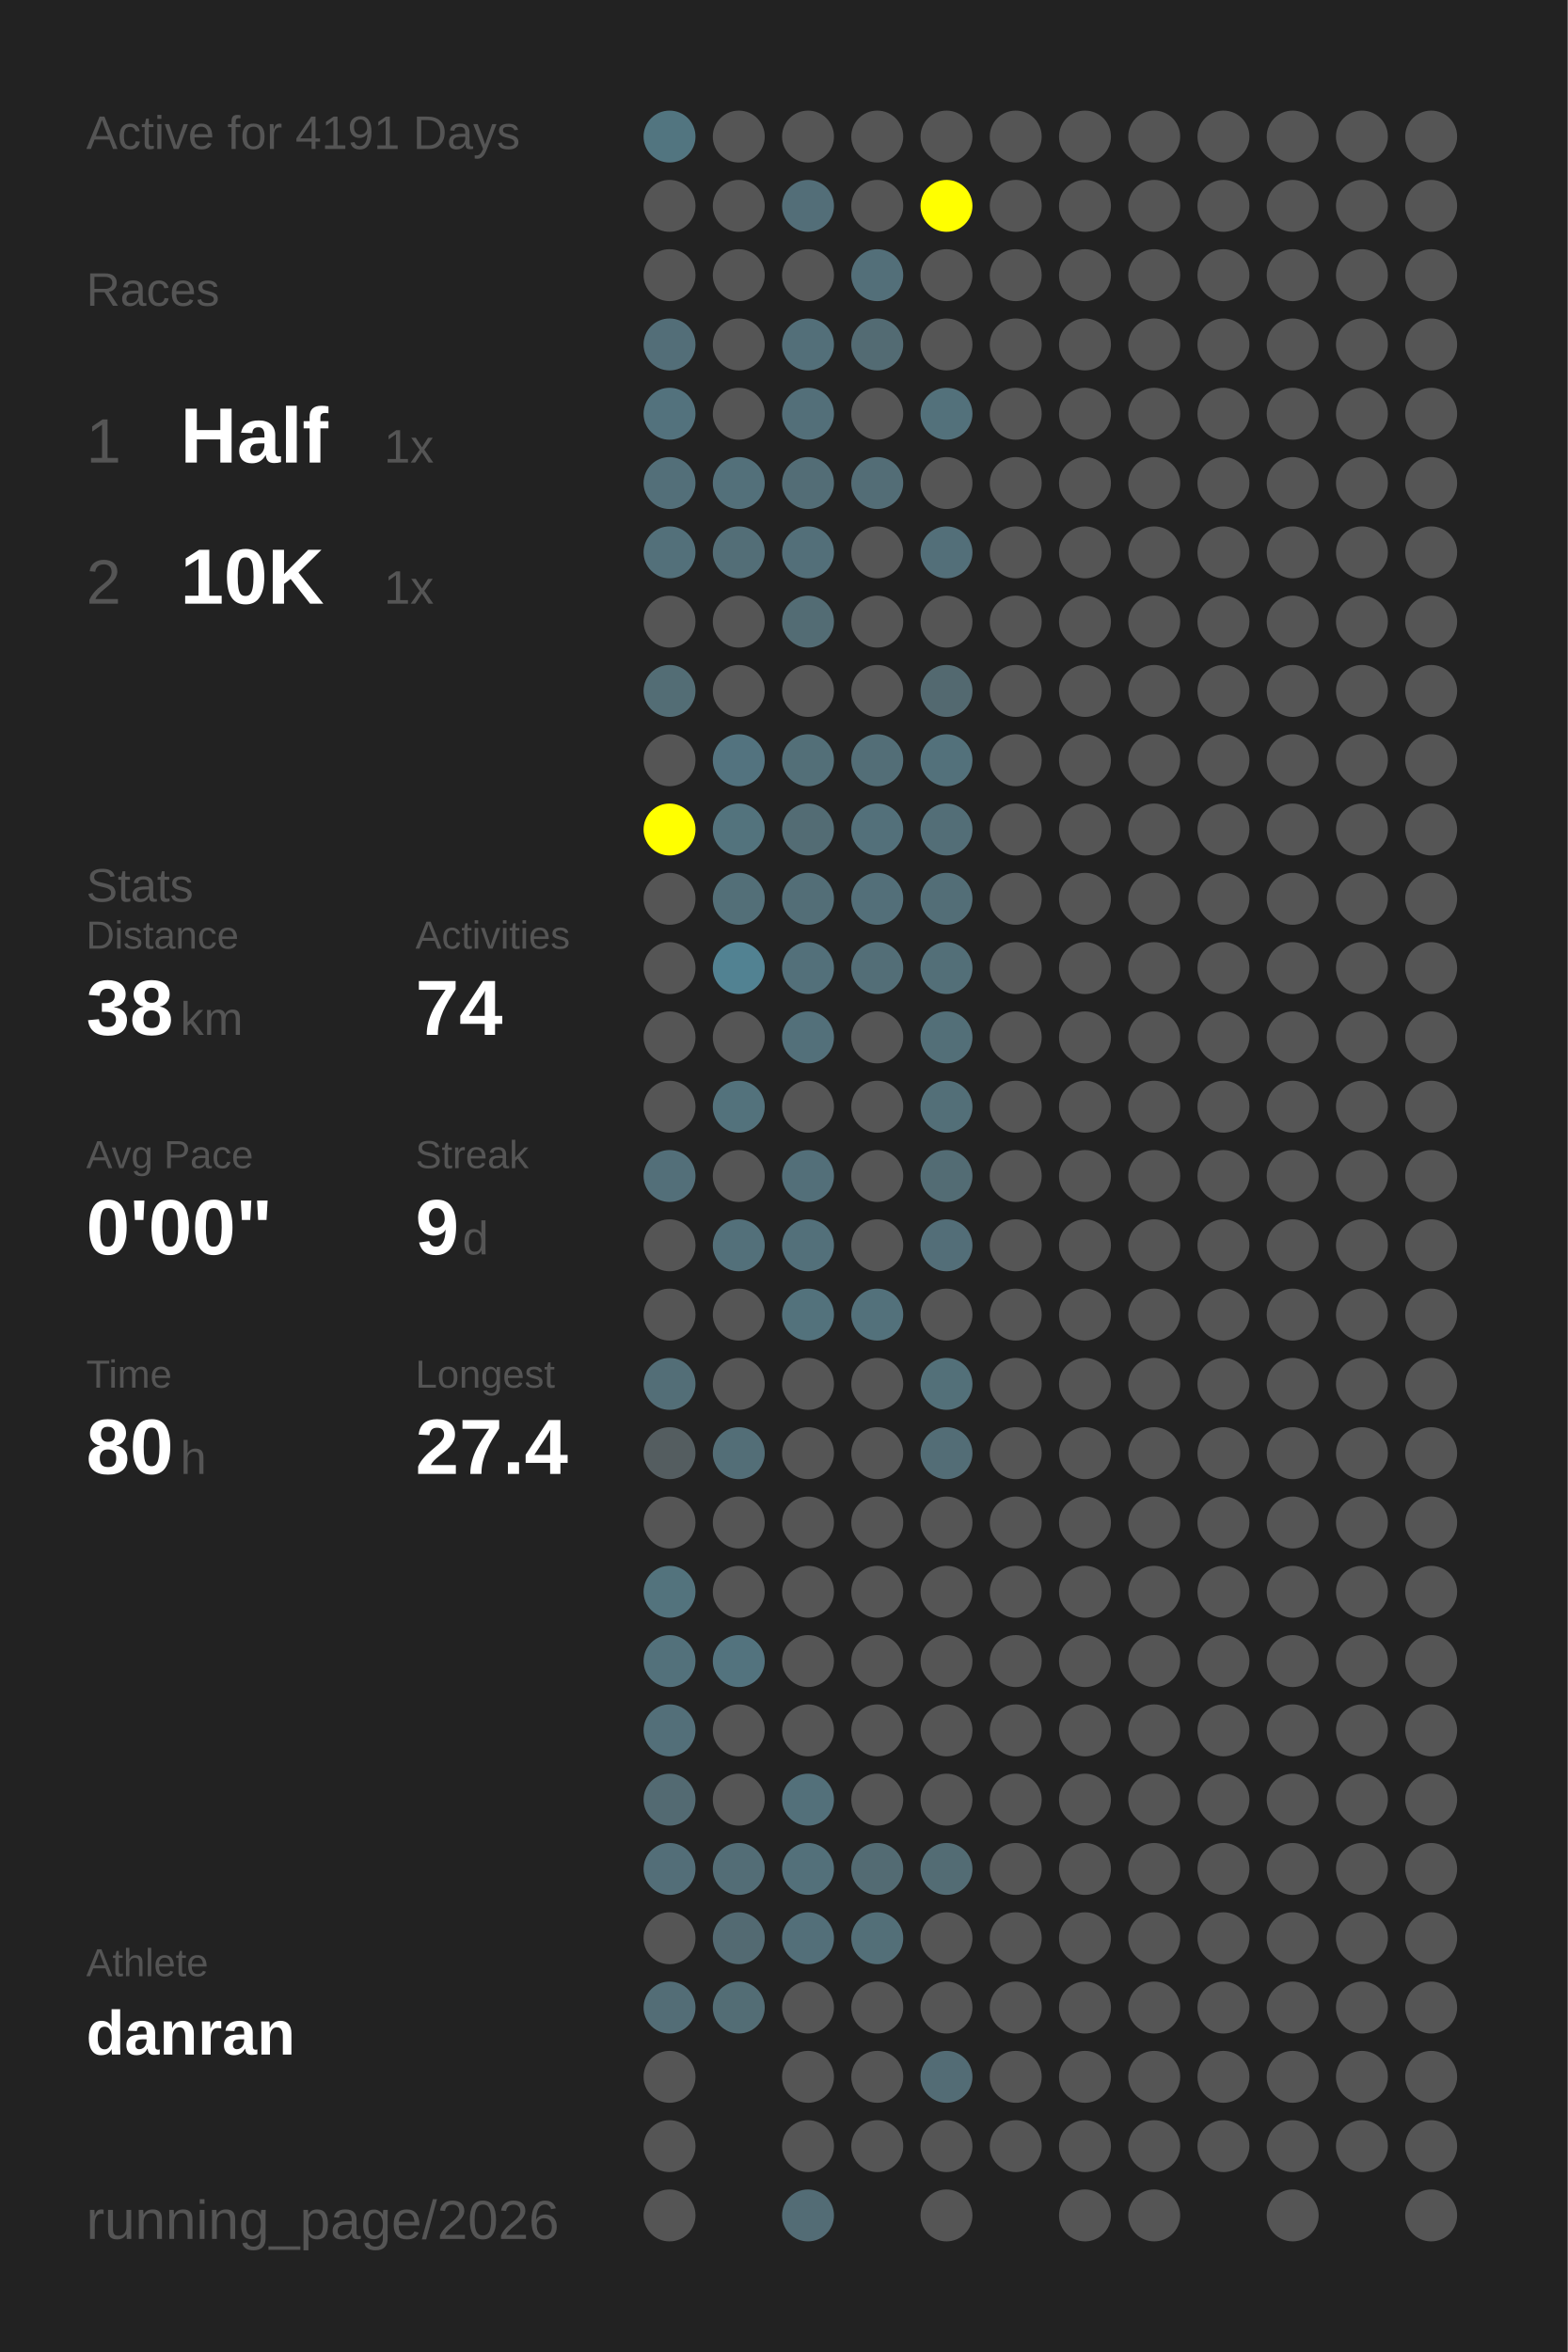
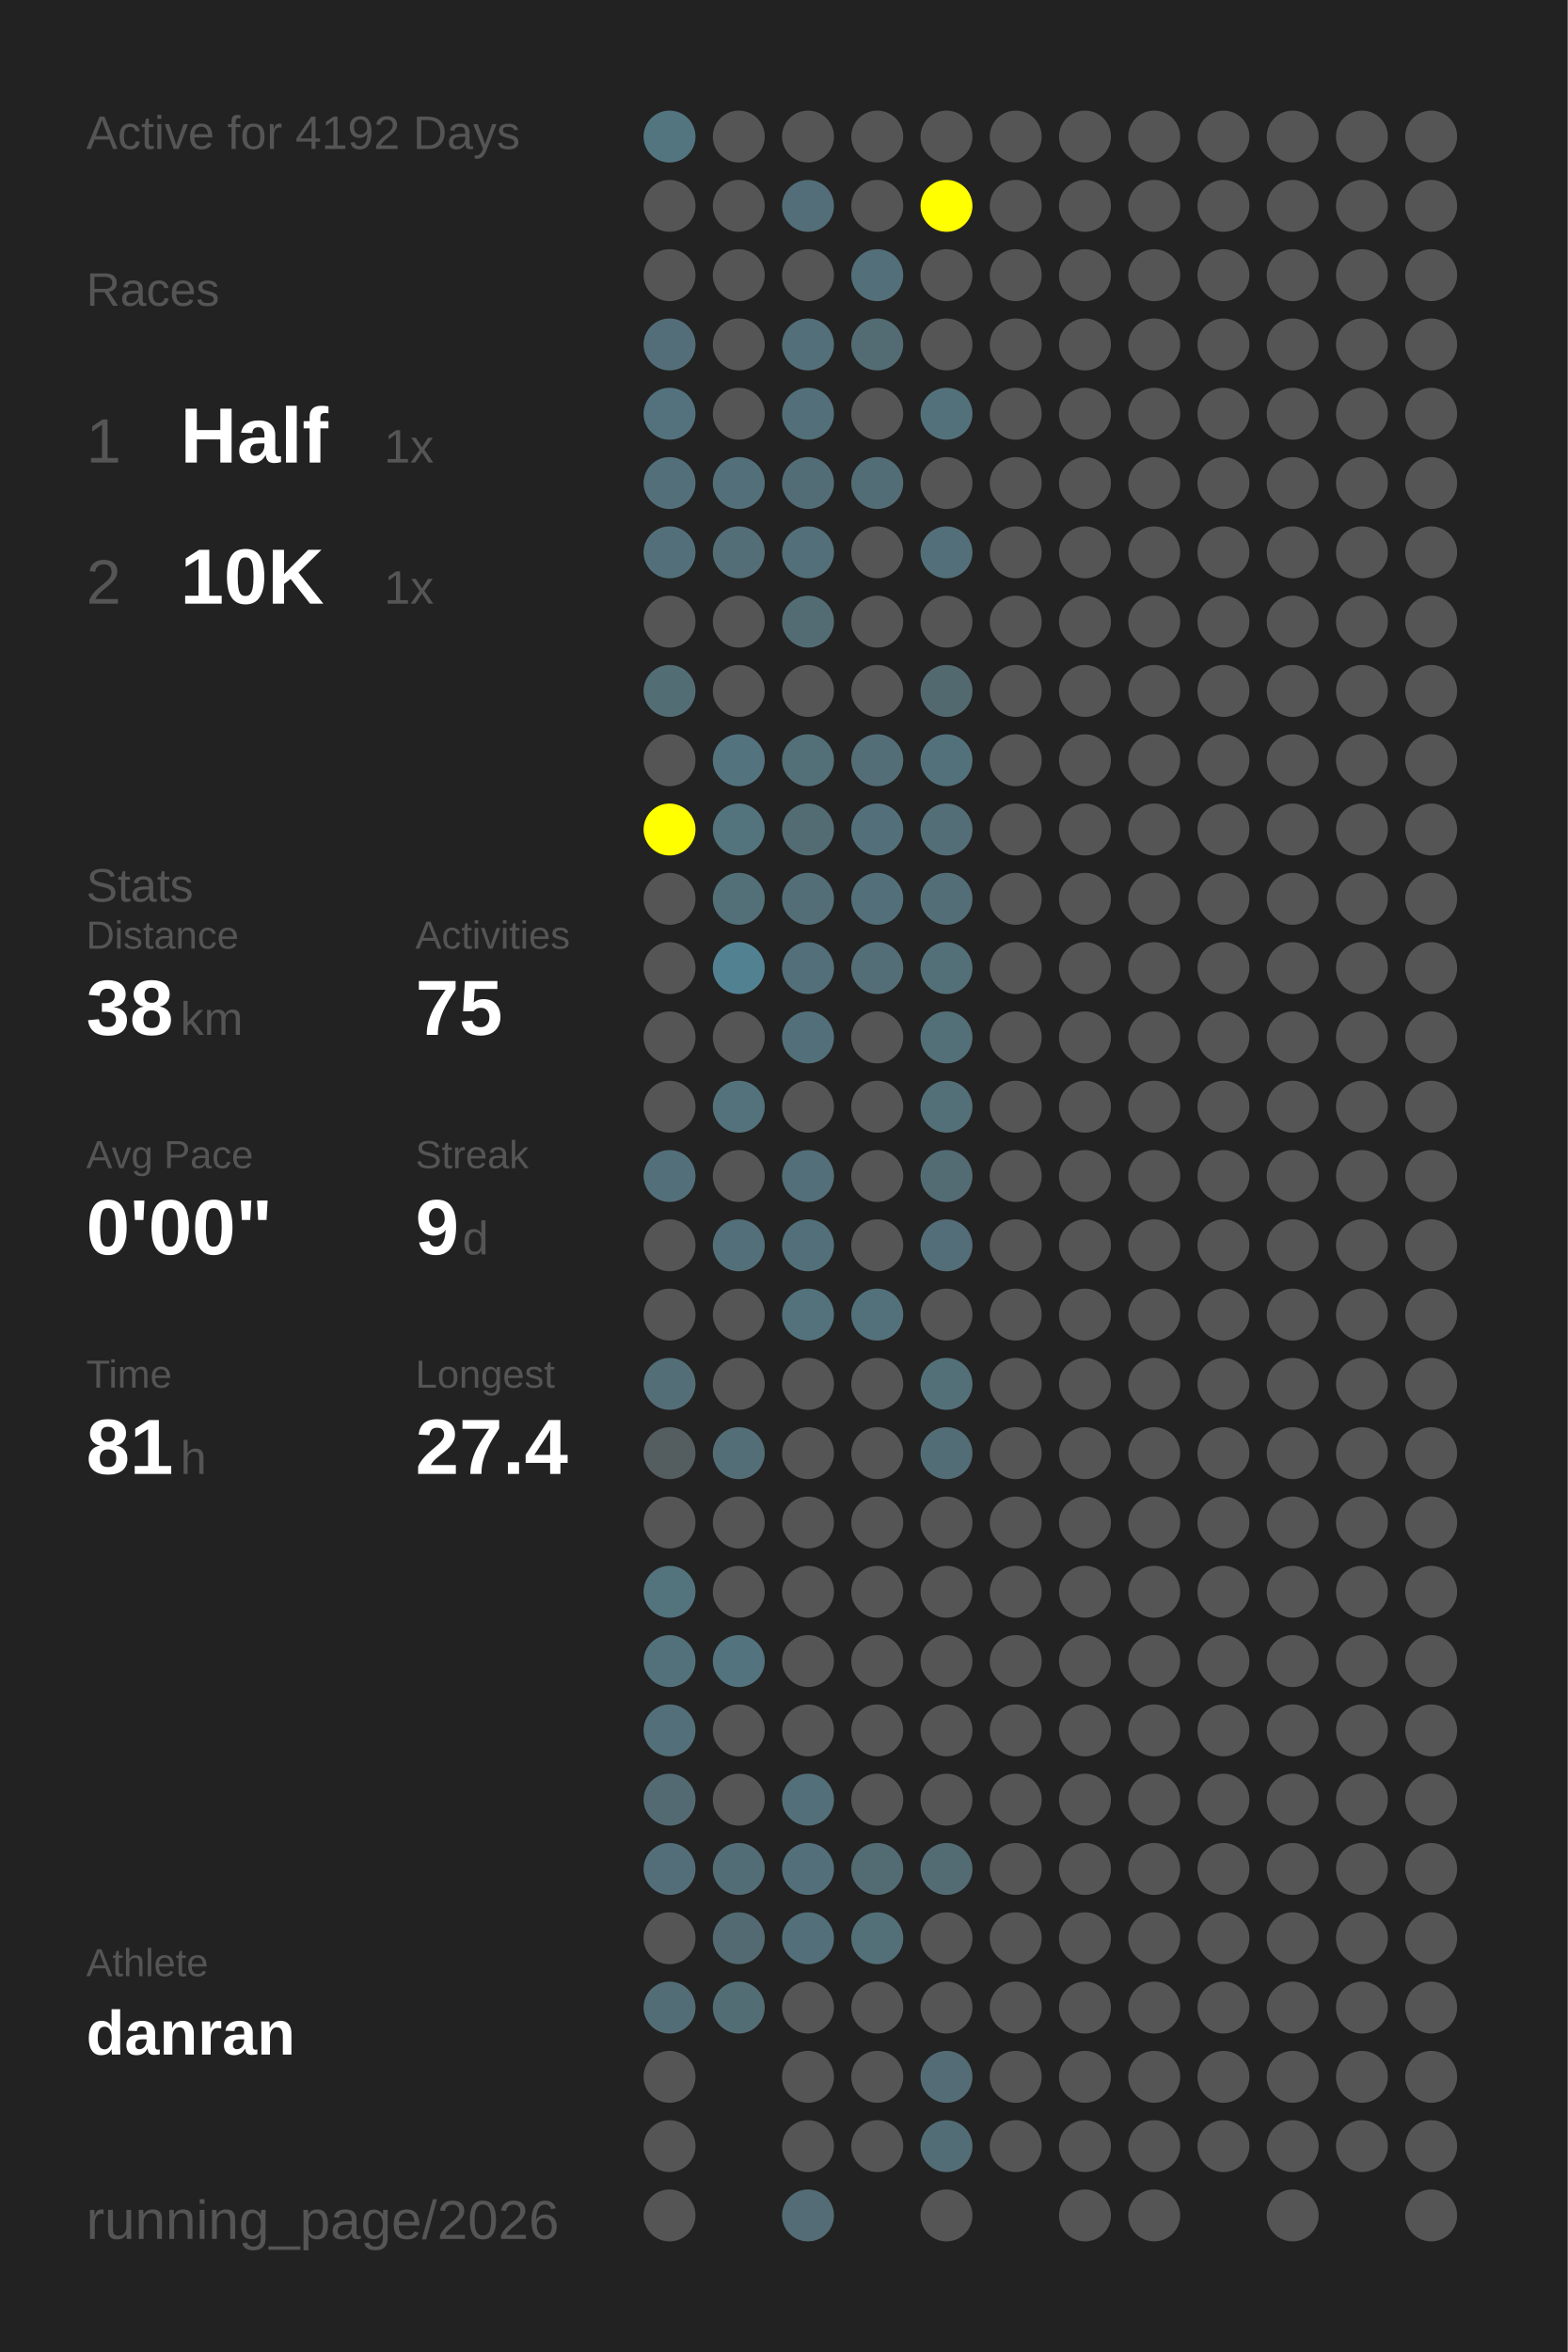
<svg xmlns="http://www.w3.org/2000/svg" baseProfile="full" height="300mm" version="1.1" viewBox="0,0,200,300" width="200mm">
  <defs />
  <rect fill="#222222" height="300" width="200" x="0" y="0" />
-   <text fill="#555555" style="font-size:6px; font-family:Arial;" x="11" y="19">Active for 4191 Days</text>
+   <text fill="#555555" style="font-size:6px; font-family:Arial;" x="11" y="19">Active for 4192 Days</text>
  <text fill="#555555" style="font-size:6px; font-family:Arial;" x="11" y="39">Races</text>
  <text fill="#555555" style="font-size:8px; font-family:Arial;" x="11" y="59">1</text>
  <text fill="#FFFFFF" style="font-size:10px; font-family:Arial; font-weight:bold;" x="23" y="59">Half</text>
  <text fill="#555555" style="font-size:6px; font-family:Arial;" x="49" y="59">1x</text>
  <text fill="#555555" style="font-size:8px; font-family:Arial;" x="11" y="77">2</text>
  <text fill="#FFFFFF" style="font-size:10px; font-family:Arial; font-weight:bold;" x="23" y="77">10K</text>
  <text fill="#555555" style="font-size:6px; font-family:Arial;" x="49" y="77">1x</text>
  <text fill="#555555" style="font-size:6px; font-family:Arial;" x="11" y="115">Stats</text>
  <text fill="#555555" style="font-size:5px; font-family:Arial;" x="11" y="121">Distance</text>
  <text fill="#FFFFFF" style="font-size:10px; font-family:Arial; font-weight:bold;" x="11" y="132">38</text>
  <text fill="#555555" style="font-size:6px; font-family:Arial;" x="23" y="132">km</text>
  <text fill="#555555" style="font-size:5px; font-family:Arial;" x="53" y="121">Activities</text>
-   <text fill="#FFFFFF" style="font-size:10px; font-family:Arial; font-weight:bold;" x="53" y="132">74</text>
+   <text fill="#FFFFFF" style="font-size:10px; font-family:Arial; font-weight:bold;" x="53" y="132">75</text>
  <text fill="#555555" style="font-size:5px; font-family:Arial;" x="11" y="149">Avg Pace</text>
  <text fill="#FFFFFF" style="font-size:10px; font-family:Arial; font-weight:bold;" x="11" y="160">0'00"</text>
  <text fill="#555555" style="font-size:5px; font-family:Arial;" x="53" y="149">Streak</text>
  <text fill="#FFFFFF" style="font-size:10px; font-family:Arial; font-weight:bold;" x="53" y="160">9</text>
  <text fill="#555555" style="font-size:6px; font-family:Arial;" x="59" y="160">d</text>
  <text fill="#555555" style="font-size:5px; font-family:Arial;" x="11" y="177">Time</text>
-   <text fill="#FFFFFF" style="font-size:10px; font-family:Arial; font-weight:bold;" x="11" y="188">80</text>
+   <text fill="#FFFFFF" style="font-size:10px; font-family:Arial; font-weight:bold;" x="11" y="188">81</text>
  <text fill="#555555" style="font-size:6px; font-family:Arial;" x="23" y="188">h</text>
  <text fill="#555555" style="font-size:5px; font-family:Arial;" x="53" y="177">Longest</text>
  <text fill="#FFFFFF" style="font-size:10px; font-family:Arial; font-weight:bold;" x="53" y="188">27.4</text>
  <text fill="#555555" style="font-size:5px; font-family:Arial;" x="11" y="252.065">Athlete</text>
  <text fill="#FFFFFF" style="font-size:8px; font-family:Arial; font-weight:bold;" x="11" y="262.065">danran</text>
  <text fill="#555555" style="font-size:7px; font-family:Arial;" x="11" y="285.581">running_page/2026</text>
  <circle cx="85.417" cy="17.419" fill="#527580" r="3.312" />
  <circle cx="85.417" cy="26.258" fill="#555555" r="3.312" />
  <circle cx="85.417" cy="35.097" fill="#555555" r="3.312" />
  <circle cx="85.417" cy="43.935" fill="#536e78" r="3.312" />
  <circle cx="85.417" cy="52.774" fill="#53727d" r="3.312" />
  <circle cx="85.417" cy="61.613" fill="#536f79" r="3.312" />
  <circle cx="85.417" cy="70.452" fill="#53707a" r="3.312" />
  <circle cx="85.417" cy="79.29" fill="#555555" r="3.312" />
  <circle cx="85.417" cy="88.129" fill="#536d75" r="3.312" />
  <circle cx="85.417" cy="96.968" fill="#555555" r="3.312" />
  <circle cx="85.417" cy="105.806" fill="#FFFF00" r="3.312" />
  <circle cx="85.417" cy="114.645" fill="#555555" r="3.312" />
  <circle cx="85.417" cy="123.484" fill="#555555" r="3.312" />
  <circle cx="85.417" cy="132.323" fill="#555555" r="3.312" />
  <circle cx="85.417" cy="141.161" fill="#555555" r="3.312" />
  <circle cx="85.417" cy="150" fill="#536f79" r="3.312" />
  <circle cx="85.417" cy="158.839" fill="#555555" r="3.312" />
  <circle cx="85.417" cy="167.677" fill="#555555" r="3.312" />
  <circle cx="85.417" cy="176.516" fill="#536e77" r="3.312" />
  <circle cx="85.417" cy="185.355" fill="#545d60" r="3.312" />
  <circle cx="85.417" cy="194.194" fill="#555555" r="3.312" />
  <circle cx="85.417" cy="203.032" fill="#53737d" r="3.312" />
  <circle cx="85.417" cy="211.871" fill="#53717b" r="3.312" />
  <circle cx="85.417" cy="220.71" fill="#536f79" r="3.312" />
  <circle cx="85.417" cy="229.548" fill="#536a72" r="3.312" />
  <circle cx="85.417" cy="238.387" fill="#536e78" r="3.312" />
  <circle cx="85.417" cy="247.226" fill="#555555" r="3.312" />
  <circle cx="85.417" cy="256.065" fill="#536d76" r="3.312" />
  <circle cx="85.417" cy="264.903" fill="#555555" r="3.312" />
  <circle cx="85.417" cy="273.742" fill="#555555" r="3.312" />
  <circle cx="85.417" cy="282.581" fill="#555555" r="3.312" />
  <circle cx="94.25" cy="17.419" fill="#555555" r="3.312" />
  <circle cx="94.25" cy="26.258" fill="#555555" r="3.312" />
  <circle cx="94.25" cy="35.097" fill="#555555" r="3.312" />
  <circle cx="94.25" cy="43.935" fill="#555555" r="3.312" />
  <circle cx="94.25" cy="52.774" fill="#555555" r="3.312" />
  <circle cx="94.25" cy="61.613" fill="#53707a" r="3.312" />
  <circle cx="94.25" cy="70.452" fill="#536e77" r="3.312" />
  <circle cx="94.25" cy="79.29" fill="#555555" r="3.312" />
  <circle cx="94.25" cy="88.129" fill="#555555" r="3.312" />
  <circle cx="94.25" cy="96.968" fill="#53737f" r="3.312" />
  <circle cx="94.25" cy="105.806" fill="#53737d" r="3.312" />
  <circle cx="94.25" cy="114.645" fill="#536f78" r="3.312" />
  <circle cx="94.25" cy="123.484" fill="#528292" r="3.312" />
  <circle cx="94.25" cy="132.323" fill="#555555" r="3.312" />
  <circle cx="94.25" cy="141.161" fill="#53727c" r="3.312" />
  <circle cx="94.25" cy="150" fill="#555555" r="3.312" />
  <circle cx="94.25" cy="158.839" fill="#53707a" r="3.312" />
  <circle cx="94.25" cy="167.677" fill="#555555" r="3.312" />
  <circle cx="94.25" cy="176.516" fill="#555555" r="3.312" />
  <circle cx="94.25" cy="185.355" fill="#536e77" r="3.312" />
  <circle cx="94.25" cy="194.194" fill="#555555" r="3.312" />
  <circle cx="94.25" cy="203.032" fill="#555555" r="3.312" />
  <circle cx="94.25" cy="211.871" fill="#53737e" r="3.312" />
  <circle cx="94.25" cy="220.71" fill="#555555" r="3.312" />
  <circle cx="94.25" cy="229.548" fill="#555555" r="3.312" />
  <circle cx="94.25" cy="238.387" fill="#536d76" r="3.312" />
  <circle cx="94.25" cy="247.226" fill="#536a72" r="3.312" />
  <circle cx="94.25" cy="256.065" fill="#536d75" r="3.312" />
  <circle cx="103.083" cy="17.419" fill="#555555" r="3.312" />
  <circle cx="103.083" cy="26.258" fill="#536e78" r="3.312" />
  <circle cx="103.083" cy="35.097" fill="#555555" r="3.312" />
  <circle cx="103.083" cy="43.935" fill="#536f79" r="3.312" />
  <circle cx="103.083" cy="52.774" fill="#536f79" r="3.312" />
  <circle cx="103.083" cy="61.613" fill="#536d76" r="3.312" />
  <circle cx="103.083" cy="70.452" fill="#536f79" r="3.312" />
  <circle cx="103.083" cy="79.29" fill="#536c74" r="3.312" />
  <circle cx="103.083" cy="88.129" fill="#555555" r="3.312" />
  <circle cx="103.083" cy="96.968" fill="#536f78" r="3.312" />
  <circle cx="103.083" cy="105.806" fill="#536c74" r="3.312" />
  <circle cx="103.083" cy="114.645" fill="#536e77" r="3.312" />
  <circle cx="103.083" cy="123.484" fill="#53707a" r="3.312" />
  <circle cx="103.083" cy="132.323" fill="#53707a" r="3.312" />
  <circle cx="103.083" cy="141.161" fill="#555555" r="3.312" />
  <circle cx="103.083" cy="150" fill="#536f79" r="3.312" />
  <circle cx="103.083" cy="158.839" fill="#53707a" r="3.312" />
  <circle cx="103.083" cy="167.677" fill="#53727c" r="3.312" />
  <circle cx="103.083" cy="176.516" fill="#555555" r="3.312" />
  <circle cx="103.083" cy="185.355" fill="#555555" r="3.312" />
  <circle cx="103.083" cy="194.194" fill="#555555" r="3.312" />
  <circle cx="103.083" cy="203.032" fill="#555555" r="3.312" />
  <circle cx="103.083" cy="211.871" fill="#555555" r="3.312" />
  <circle cx="103.083" cy="220.71" fill="#555555" r="3.312" />
  <circle cx="103.083" cy="229.548" fill="#53707a" r="3.312" />
  <circle cx="103.083" cy="238.387" fill="#53707a" r="3.312" />
  <circle cx="103.083" cy="247.226" fill="#536f79" r="3.312" />
  <circle cx="103.083" cy="256.065" fill="#555555" r="3.312" />
  <circle cx="103.083" cy="264.903" fill="#555555" r="3.312" />
  <circle cx="103.083" cy="273.742" fill="#555555" r="3.312" />
  <circle cx="103.083" cy="282.581" fill="#536c75" r="3.312" />
  <circle cx="111.917" cy="17.419" fill="#555555" r="3.312" />
  <circle cx="111.917" cy="26.258" fill="#555555" r="3.312" />
  <circle cx="111.917" cy="35.097" fill="#536f79" r="3.312" />
  <circle cx="111.917" cy="43.935" fill="#536b73" r="3.312" />
  <circle cx="111.917" cy="52.774" fill="#555555" r="3.312" />
  <circle cx="111.917" cy="61.613" fill="#536d76" r="3.312" />
  <circle cx="111.917" cy="70.452" fill="#555555" r="3.312" />
  <circle cx="111.917" cy="79.29" fill="#555555" r="3.312" />
  <circle cx="111.917" cy="88.129" fill="#555555" r="3.312" />
  <circle cx="111.917" cy="96.968" fill="#536e77" r="3.312" />
  <circle cx="111.917" cy="105.806" fill="#53707a" r="3.312" />
  <circle cx="111.917" cy="114.645" fill="#536f79" r="3.312" />
  <circle cx="111.917" cy="123.484" fill="#536e77" r="3.312" />
  <circle cx="111.917" cy="132.323" fill="#555555" r="3.312" />
  <circle cx="111.917" cy="141.161" fill="#555555" r="3.312" />
  <circle cx="111.917" cy="150" fill="#555555" r="3.312" />
  <circle cx="111.917" cy="158.839" fill="#555555" r="3.312" />
  <circle cx="111.917" cy="167.677" fill="#53717b" r="3.312" />
  <circle cx="111.917" cy="176.516" fill="#555555" r="3.312" />
  <circle cx="111.917" cy="185.355" fill="#555555" r="3.312" />
  <circle cx="111.917" cy="194.194" fill="#555555" r="3.312" />
  <circle cx="111.917" cy="203.032" fill="#555555" r="3.312" />
  <circle cx="111.917" cy="211.871" fill="#555555" r="3.312" />
  <circle cx="111.917" cy="220.71" fill="#555555" r="3.312" />
  <circle cx="111.917" cy="229.548" fill="#555555" r="3.312" />
  <circle cx="111.917" cy="238.387" fill="#536b73" r="3.312" />
  <circle cx="111.917" cy="247.226" fill="#536f78" r="3.312" />
  <circle cx="111.917" cy="256.065" fill="#555555" r="3.312" />
  <circle cx="111.917" cy="264.903" fill="#555555" r="3.312" />
  <circle cx="111.917" cy="273.742" fill="#555555" r="3.312" />
  <circle cx="120.75" cy="17.419" fill="#555555" r="3.312" />
  <circle cx="120.75" cy="26.258" fill="#FFFF00" r="3.312" />
  <circle cx="120.75" cy="35.097" fill="#555555" r="3.312" />
  <circle cx="120.75" cy="43.935" fill="#555555" r="3.312" />
  <circle cx="120.75" cy="52.774" fill="#53717b" r="3.312" />
  <circle cx="120.75" cy="61.613" fill="#555555" r="3.312" />
  <circle cx="120.75" cy="70.452" fill="#536f79" r="3.312" />
  <circle cx="120.75" cy="79.29" fill="#555555" r="3.312" />
  <circle cx="120.75" cy="88.129" fill="#536970" r="3.312" />
  <circle cx="120.75" cy="96.968" fill="#53717b" r="3.312" />
  <circle cx="120.75" cy="105.806" fill="#536e77" r="3.312" />
  <circle cx="120.75" cy="114.645" fill="#536e77" r="3.312" />
  <circle cx="120.75" cy="123.484" fill="#536f78" r="3.312" />
  <circle cx="120.75" cy="132.323" fill="#536f78" r="3.312" />
  <circle cx="120.75" cy="141.161" fill="#536f78" r="3.312" />
  <circle cx="120.75" cy="150" fill="#536c74" r="3.312" />
  <circle cx="120.75" cy="158.839" fill="#536e78" r="3.312" />
  <circle cx="120.75" cy="167.677" fill="#555555" r="3.312" />
  <circle cx="120.75" cy="176.516" fill="#537079" r="3.312" />
  <circle cx="120.75" cy="185.355" fill="#536d76" r="3.312" />
  <circle cx="120.75" cy="194.194" fill="#555555" r="3.312" />
  <circle cx="120.75" cy="203.032" fill="#555555" r="3.312" />
  <circle cx="120.75" cy="211.871" fill="#555555" r="3.312" />
  <circle cx="120.75" cy="220.71" fill="#555555" r="3.312" />
  <circle cx="120.75" cy="229.548" fill="#555555" r="3.312" />
  <circle cx="120.75" cy="238.387" fill="#536c74" r="3.312" />
  <circle cx="120.75" cy="247.226" fill="#555555" r="3.312" />
  <circle cx="120.75" cy="256.065" fill="#555555" r="3.312" />
  <circle cx="120.75" cy="264.903" fill="#536c75" r="3.312" />
-   <circle cx="120.75" cy="273.742" fill="#555555" r="3.312" />
+   <circle cx="120.75" cy="273.742" fill="#536d76" r="3.312" />
  <circle cx="120.75" cy="282.581" fill="#555555" r="3.312" />
  <circle cx="129.583" cy="17.419" fill="#555555" r="3.312" />
  <circle cx="129.583" cy="26.258" fill="#555555" r="3.312" />
  <circle cx="129.583" cy="35.097" fill="#555555" r="3.312" />
  <circle cx="129.583" cy="43.935" fill="#555555" r="3.312" />
  <circle cx="129.583" cy="52.774" fill="#555555" r="3.312" />
  <circle cx="129.583" cy="61.613" fill="#555555" r="3.312" />
  <circle cx="129.583" cy="70.452" fill="#555555" r="3.312" />
  <circle cx="129.583" cy="79.29" fill="#555555" r="3.312" />
  <circle cx="129.583" cy="88.129" fill="#555555" r="3.312" />
  <circle cx="129.583" cy="96.968" fill="#555555" r="3.312" />
  <circle cx="129.583" cy="105.806" fill="#555555" r="3.312" />
  <circle cx="129.583" cy="114.645" fill="#555555" r="3.312" />
  <circle cx="129.583" cy="123.484" fill="#555555" r="3.312" />
  <circle cx="129.583" cy="132.323" fill="#555555" r="3.312" />
  <circle cx="129.583" cy="141.161" fill="#555555" r="3.312" />
  <circle cx="129.583" cy="150" fill="#555555" r="3.312" />
  <circle cx="129.583" cy="158.839" fill="#555555" r="3.312" />
  <circle cx="129.583" cy="167.677" fill="#555555" r="3.312" />
  <circle cx="129.583" cy="176.516" fill="#555555" r="3.312" />
  <circle cx="129.583" cy="185.355" fill="#555555" r="3.312" />
  <circle cx="129.583" cy="194.194" fill="#555555" r="3.312" />
  <circle cx="129.583" cy="203.032" fill="#555555" r="3.312" />
  <circle cx="129.583" cy="211.871" fill="#555555" r="3.312" />
  <circle cx="129.583" cy="220.71" fill="#555555" r="3.312" />
  <circle cx="129.583" cy="229.548" fill="#555555" r="3.312" />
  <circle cx="129.583" cy="238.387" fill="#555555" r="3.312" />
  <circle cx="129.583" cy="247.226" fill="#555555" r="3.312" />
  <circle cx="129.583" cy="256.065" fill="#555555" r="3.312" />
  <circle cx="129.583" cy="264.903" fill="#555555" r="3.312" />
  <circle cx="129.583" cy="273.742" fill="#555555" r="3.312" />
  <circle cx="138.417" cy="17.419" fill="#555555" r="3.312" />
  <circle cx="138.417" cy="26.258" fill="#555555" r="3.312" />
  <circle cx="138.417" cy="35.097" fill="#555555" r="3.312" />
  <circle cx="138.417" cy="43.935" fill="#555555" r="3.312" />
  <circle cx="138.417" cy="52.774" fill="#555555" r="3.312" />
  <circle cx="138.417" cy="61.613" fill="#555555" r="3.312" />
  <circle cx="138.417" cy="70.452" fill="#555555" r="3.312" />
  <circle cx="138.417" cy="79.29" fill="#555555" r="3.312" />
  <circle cx="138.417" cy="88.129" fill="#555555" r="3.312" />
  <circle cx="138.417" cy="96.968" fill="#555555" r="3.312" />
  <circle cx="138.417" cy="105.806" fill="#555555" r="3.312" />
  <circle cx="138.417" cy="114.645" fill="#555555" r="3.312" />
  <circle cx="138.417" cy="123.484" fill="#555555" r="3.312" />
  <circle cx="138.417" cy="132.323" fill="#555555" r="3.312" />
  <circle cx="138.417" cy="141.161" fill="#555555" r="3.312" />
  <circle cx="138.417" cy="150" fill="#555555" r="3.312" />
  <circle cx="138.417" cy="158.839" fill="#555555" r="3.312" />
  <circle cx="138.417" cy="167.677" fill="#555555" r="3.312" />
  <circle cx="138.417" cy="176.516" fill="#555555" r="3.312" />
  <circle cx="138.417" cy="185.355" fill="#555555" r="3.312" />
  <circle cx="138.417" cy="194.194" fill="#555555" r="3.312" />
  <circle cx="138.417" cy="203.032" fill="#555555" r="3.312" />
  <circle cx="138.417" cy="211.871" fill="#555555" r="3.312" />
  <circle cx="138.417" cy="220.71" fill="#555555" r="3.312" />
  <circle cx="138.417" cy="229.548" fill="#555555" r="3.312" />
  <circle cx="138.417" cy="238.387" fill="#555555" r="3.312" />
  <circle cx="138.417" cy="247.226" fill="#555555" r="3.312" />
  <circle cx="138.417" cy="256.065" fill="#555555" r="3.312" />
  <circle cx="138.417" cy="264.903" fill="#555555" r="3.312" />
  <circle cx="138.417" cy="273.742" fill="#555555" r="3.312" />
  <circle cx="138.417" cy="282.581" fill="#555555" r="3.312" />
  <circle cx="147.25" cy="17.419" fill="#555555" r="3.312" />
  <circle cx="147.25" cy="26.258" fill="#555555" r="3.312" />
  <circle cx="147.25" cy="35.097" fill="#555555" r="3.312" />
  <circle cx="147.25" cy="43.935" fill="#555555" r="3.312" />
  <circle cx="147.25" cy="52.774" fill="#555555" r="3.312" />
  <circle cx="147.25" cy="61.613" fill="#555555" r="3.312" />
  <circle cx="147.25" cy="70.452" fill="#555555" r="3.312" />
  <circle cx="147.25" cy="79.29" fill="#555555" r="3.312" />
  <circle cx="147.25" cy="88.129" fill="#555555" r="3.312" />
  <circle cx="147.25" cy="96.968" fill="#555555" r="3.312" />
  <circle cx="147.25" cy="105.806" fill="#555555" r="3.312" />
  <circle cx="147.25" cy="114.645" fill="#555555" r="3.312" />
  <circle cx="147.25" cy="123.484" fill="#555555" r="3.312" />
  <circle cx="147.25" cy="132.323" fill="#555555" r="3.312" />
  <circle cx="147.25" cy="141.161" fill="#555555" r="3.312" />
  <circle cx="147.25" cy="150" fill="#555555" r="3.312" />
  <circle cx="147.25" cy="158.839" fill="#555555" r="3.312" />
  <circle cx="147.25" cy="167.677" fill="#555555" r="3.312" />
  <circle cx="147.25" cy="176.516" fill="#555555" r="3.312" />
  <circle cx="147.25" cy="185.355" fill="#555555" r="3.312" />
  <circle cx="147.25" cy="194.194" fill="#555555" r="3.312" />
  <circle cx="147.25" cy="203.032" fill="#555555" r="3.312" />
  <circle cx="147.25" cy="211.871" fill="#555555" r="3.312" />
  <circle cx="147.25" cy="220.71" fill="#555555" r="3.312" />
  <circle cx="147.25" cy="229.548" fill="#555555" r="3.312" />
  <circle cx="147.25" cy="238.387" fill="#555555" r="3.312" />
  <circle cx="147.25" cy="247.226" fill="#555555" r="3.312" />
  <circle cx="147.25" cy="256.065" fill="#555555" r="3.312" />
  <circle cx="147.25" cy="264.903" fill="#555555" r="3.312" />
  <circle cx="147.25" cy="273.742" fill="#555555" r="3.312" />
  <circle cx="147.25" cy="282.581" fill="#555555" r="3.312" />
  <circle cx="156.083" cy="17.419" fill="#555555" r="3.312" />
  <circle cx="156.083" cy="26.258" fill="#555555" r="3.312" />
  <circle cx="156.083" cy="35.097" fill="#555555" r="3.312" />
  <circle cx="156.083" cy="43.935" fill="#555555" r="3.312" />
  <circle cx="156.083" cy="52.774" fill="#555555" r="3.312" />
  <circle cx="156.083" cy="61.613" fill="#555555" r="3.312" />
  <circle cx="156.083" cy="70.452" fill="#555555" r="3.312" />
  <circle cx="156.083" cy="79.29" fill="#555555" r="3.312" />
  <circle cx="156.083" cy="88.129" fill="#555555" r="3.312" />
  <circle cx="156.083" cy="96.968" fill="#555555" r="3.312" />
  <circle cx="156.083" cy="105.806" fill="#555555" r="3.312" />
  <circle cx="156.083" cy="114.645" fill="#555555" r="3.312" />
  <circle cx="156.083" cy="123.484" fill="#555555" r="3.312" />
  <circle cx="156.083" cy="132.323" fill="#555555" r="3.312" />
  <circle cx="156.083" cy="141.161" fill="#555555" r="3.312" />
  <circle cx="156.083" cy="150" fill="#555555" r="3.312" />
  <circle cx="156.083" cy="158.839" fill="#555555" r="3.312" />
  <circle cx="156.083" cy="167.677" fill="#555555" r="3.312" />
  <circle cx="156.083" cy="176.516" fill="#555555" r="3.312" />
  <circle cx="156.083" cy="185.355" fill="#555555" r="3.312" />
  <circle cx="156.083" cy="194.194" fill="#555555" r="3.312" />
  <circle cx="156.083" cy="203.032" fill="#555555" r="3.312" />
  <circle cx="156.083" cy="211.871" fill="#555555" r="3.312" />
  <circle cx="156.083" cy="220.71" fill="#555555" r="3.312" />
  <circle cx="156.083" cy="229.548" fill="#555555" r="3.312" />
  <circle cx="156.083" cy="238.387" fill="#555555" r="3.312" />
  <circle cx="156.083" cy="247.226" fill="#555555" r="3.312" />
  <circle cx="156.083" cy="256.065" fill="#555555" r="3.312" />
  <circle cx="156.083" cy="264.903" fill="#555555" r="3.312" />
  <circle cx="156.083" cy="273.742" fill="#555555" r="3.312" />
  <circle cx="164.917" cy="17.419" fill="#555555" r="3.312" />
  <circle cx="164.917" cy="26.258" fill="#555555" r="3.312" />
  <circle cx="164.917" cy="35.097" fill="#555555" r="3.312" />
  <circle cx="164.917" cy="43.935" fill="#555555" r="3.312" />
  <circle cx="164.917" cy="52.774" fill="#555555" r="3.312" />
  <circle cx="164.917" cy="61.613" fill="#555555" r="3.312" />
  <circle cx="164.917" cy="70.452" fill="#555555" r="3.312" />
  <circle cx="164.917" cy="79.29" fill="#555555" r="3.312" />
  <circle cx="164.917" cy="88.129" fill="#555555" r="3.312" />
  <circle cx="164.917" cy="96.968" fill="#555555" r="3.312" />
  <circle cx="164.917" cy="105.806" fill="#555555" r="3.312" />
  <circle cx="164.917" cy="114.645" fill="#555555" r="3.312" />
  <circle cx="164.917" cy="123.484" fill="#555555" r="3.312" />
  <circle cx="164.917" cy="132.323" fill="#555555" r="3.312" />
  <circle cx="164.917" cy="141.161" fill="#555555" r="3.312" />
  <circle cx="164.917" cy="150" fill="#555555" r="3.312" />
  <circle cx="164.917" cy="158.839" fill="#555555" r="3.312" />
  <circle cx="164.917" cy="167.677" fill="#555555" r="3.312" />
  <circle cx="164.917" cy="176.516" fill="#555555" r="3.312" />
  <circle cx="164.917" cy="185.355" fill="#555555" r="3.312" />
  <circle cx="164.917" cy="194.194" fill="#555555" r="3.312" />
  <circle cx="164.917" cy="203.032" fill="#555555" r="3.312" />
  <circle cx="164.917" cy="211.871" fill="#555555" r="3.312" />
  <circle cx="164.917" cy="220.71" fill="#555555" r="3.312" />
  <circle cx="164.917" cy="229.548" fill="#555555" r="3.312" />
  <circle cx="164.917" cy="238.387" fill="#555555" r="3.312" />
  <circle cx="164.917" cy="247.226" fill="#555555" r="3.312" />
  <circle cx="164.917" cy="256.065" fill="#555555" r="3.312" />
  <circle cx="164.917" cy="264.903" fill="#555555" r="3.312" />
  <circle cx="164.917" cy="273.742" fill="#555555" r="3.312" />
  <circle cx="164.917" cy="282.581" fill="#555555" r="3.312" />
  <circle cx="173.75" cy="17.419" fill="#555555" r="3.312" />
  <circle cx="173.75" cy="26.258" fill="#555555" r="3.312" />
  <circle cx="173.75" cy="35.097" fill="#555555" r="3.312" />
  <circle cx="173.75" cy="43.935" fill="#555555" r="3.312" />
  <circle cx="173.75" cy="52.774" fill="#555555" r="3.312" />
  <circle cx="173.75" cy="61.613" fill="#555555" r="3.312" />
  <circle cx="173.75" cy="70.452" fill="#555555" r="3.312" />
  <circle cx="173.75" cy="79.29" fill="#555555" r="3.312" />
  <circle cx="173.75" cy="88.129" fill="#555555" r="3.312" />
  <circle cx="173.75" cy="96.968" fill="#555555" r="3.312" />
  <circle cx="173.75" cy="105.806" fill="#555555" r="3.312" />
  <circle cx="173.75" cy="114.645" fill="#555555" r="3.312" />
  <circle cx="173.75" cy="123.484" fill="#555555" r="3.312" />
  <circle cx="173.75" cy="132.323" fill="#555555" r="3.312" />
  <circle cx="173.75" cy="141.161" fill="#555555" r="3.312" />
  <circle cx="173.75" cy="150" fill="#555555" r="3.312" />
  <circle cx="173.75" cy="158.839" fill="#555555" r="3.312" />
  <circle cx="173.75" cy="167.677" fill="#555555" r="3.312" />
  <circle cx="173.75" cy="176.516" fill="#555555" r="3.312" />
  <circle cx="173.75" cy="185.355" fill="#555555" r="3.312" />
  <circle cx="173.75" cy="194.194" fill="#555555" r="3.312" />
  <circle cx="173.75" cy="203.032" fill="#555555" r="3.312" />
  <circle cx="173.75" cy="211.871" fill="#555555" r="3.312" />
  <circle cx="173.75" cy="220.71" fill="#555555" r="3.312" />
  <circle cx="173.75" cy="229.548" fill="#555555" r="3.312" />
  <circle cx="173.75" cy="238.387" fill="#555555" r="3.312" />
  <circle cx="173.75" cy="247.226" fill="#555555" r="3.312" />
  <circle cx="173.75" cy="256.065" fill="#555555" r="3.312" />
  <circle cx="173.75" cy="264.903" fill="#555555" r="3.312" />
  <circle cx="173.75" cy="273.742" fill="#555555" r="3.312" />
  <circle cx="182.583" cy="17.419" fill="#555555" r="3.312" />
  <circle cx="182.583" cy="26.258" fill="#555555" r="3.312" />
  <circle cx="182.583" cy="35.097" fill="#555555" r="3.312" />
  <circle cx="182.583" cy="43.935" fill="#555555" r="3.312" />
  <circle cx="182.583" cy="52.774" fill="#555555" r="3.312" />
  <circle cx="182.583" cy="61.613" fill="#555555" r="3.312" />
  <circle cx="182.583" cy="70.452" fill="#555555" r="3.312" />
  <circle cx="182.583" cy="79.29" fill="#555555" r="3.312" />
  <circle cx="182.583" cy="88.129" fill="#555555" r="3.312" />
  <circle cx="182.583" cy="96.968" fill="#555555" r="3.312" />
  <circle cx="182.583" cy="105.806" fill="#555555" r="3.312" />
  <circle cx="182.583" cy="114.645" fill="#555555" r="3.312" />
  <circle cx="182.583" cy="123.484" fill="#555555" r="3.312" />
  <circle cx="182.583" cy="132.323" fill="#555555" r="3.312" />
  <circle cx="182.583" cy="141.161" fill="#555555" r="3.312" />
  <circle cx="182.583" cy="150" fill="#555555" r="3.312" />
  <circle cx="182.583" cy="158.839" fill="#555555" r="3.312" />
  <circle cx="182.583" cy="167.677" fill="#555555" r="3.312" />
  <circle cx="182.583" cy="176.516" fill="#555555" r="3.312" />
  <circle cx="182.583" cy="185.355" fill="#555555" r="3.312" />
  <circle cx="182.583" cy="194.194" fill="#555555" r="3.312" />
  <circle cx="182.583" cy="203.032" fill="#555555" r="3.312" />
  <circle cx="182.583" cy="211.871" fill="#555555" r="3.312" />
  <circle cx="182.583" cy="220.71" fill="#555555" r="3.312" />
  <circle cx="182.583" cy="229.548" fill="#555555" r="3.312" />
  <circle cx="182.583" cy="238.387" fill="#555555" r="3.312" />
  <circle cx="182.583" cy="247.226" fill="#555555" r="3.312" />
  <circle cx="182.583" cy="256.065" fill="#555555" r="3.312" />
  <circle cx="182.583" cy="264.903" fill="#555555" r="3.312" />
  <circle cx="182.583" cy="273.742" fill="#555555" r="3.312" />
  <circle cx="182.583" cy="282.581" fill="#555555" r="3.312" />
</svg>
